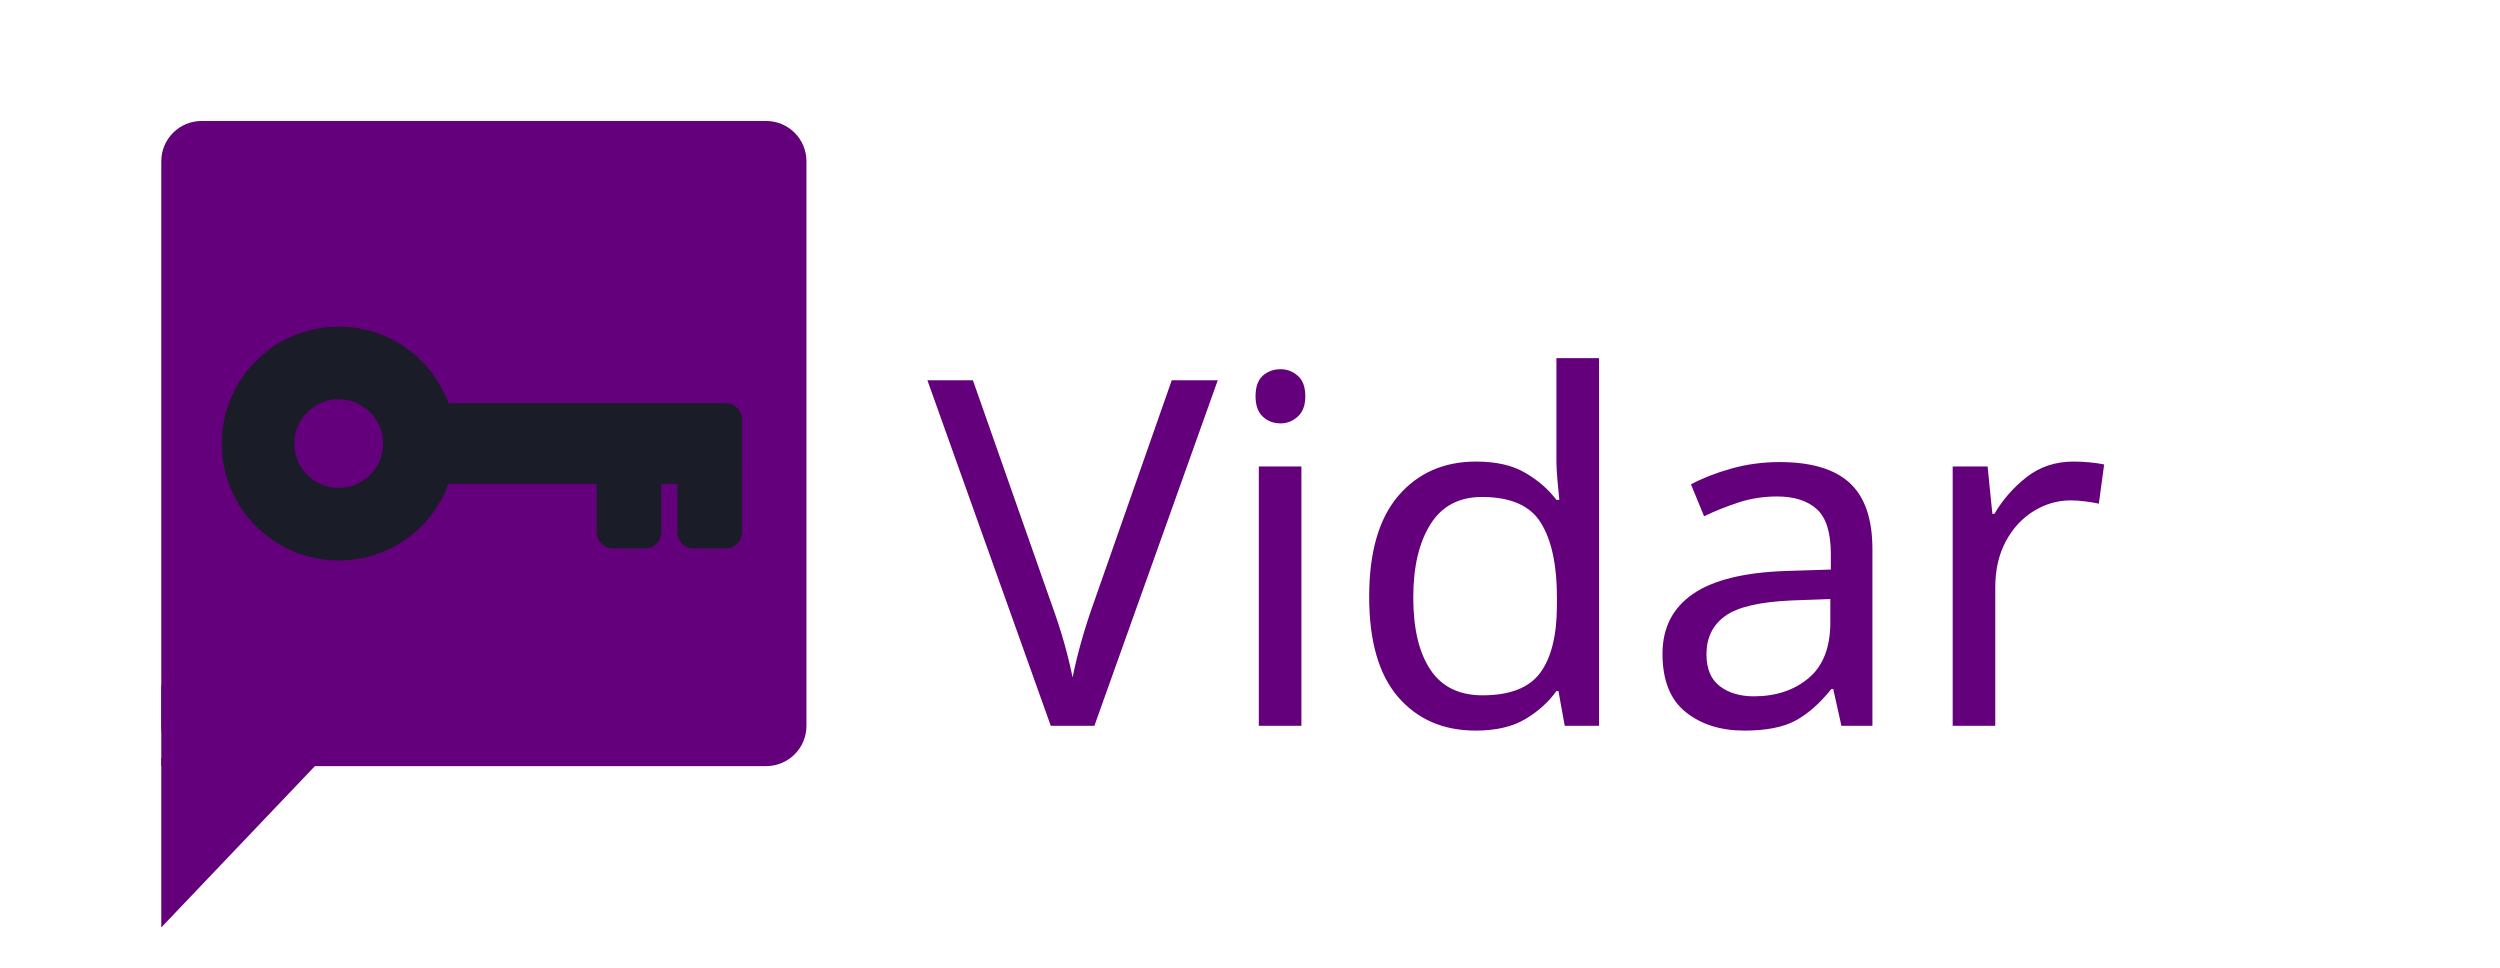
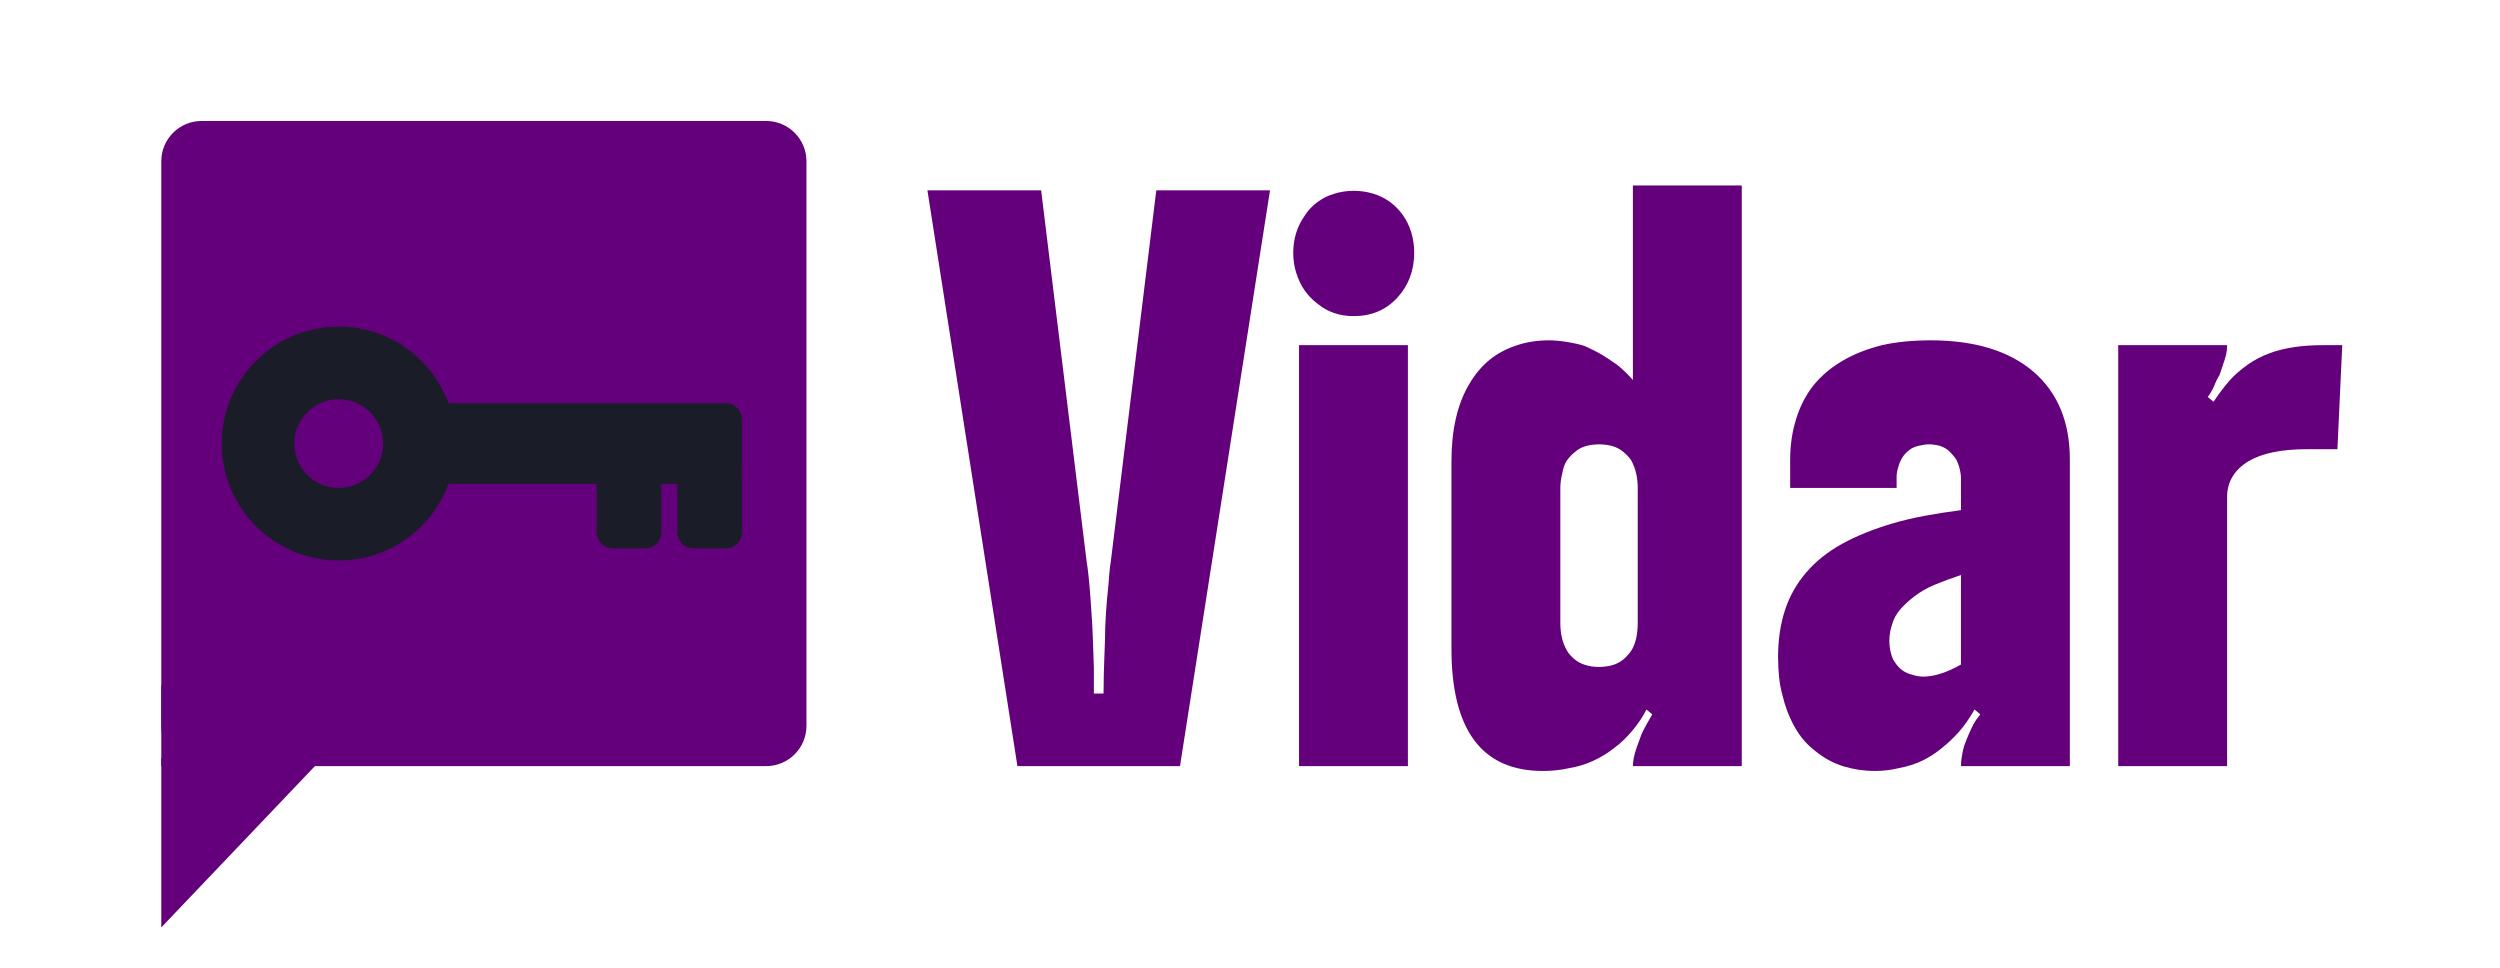
<svg xmlns="http://www.w3.org/2000/svg" width="310" height="120" viewBox="0 0 310 120">
-   <style>
-         @font-face {
-         font-family: 'Boldonse';
-         font-style: normal;
-         font-weight: 400;
-         font-display: swap;
-         src: url(https://fonts.gstatic.com/s/boldonse/v1/ZgNQjPxGPbbJUZemjB37jGA.woff2)
-         format('woff2');
-         unicode-range: U+0000-00FF, U+0131, U+0152-0153, U+02BB-02BC, U+02C6, U+02DA, U+02DC,
-         U+0304, U+0308, U+0329, U+2000-206F, U+20AC, U+2122, U+2191, U+2193, U+2212, U+2215, U+FEFF,
-         U+FFFD;
-         }
-         text {
-         fill: #64007b;
-         font-size: 60px;
-         font-family: "Boldonse", system-ui;
-         }
-     </style>
-   <text x="115" y="90">Vidar</text>
+   <svg width="175.44" height="72.604" viewBox="0 0 175.44 72.604" x="115" y="23">
+     <path d="M0 .6h14.1l5.64 46.02q.12.66.24 1.8t.21 2.37.15 2.13q.12 1.68.18 3.42t.12 3.42V63h1.2q0-1.38.03-2.34l.06-1.92q.03-.96.09-2.4 0-1.56.12-3.36t.3-3.36l.12-1.56q.06-.72.18-1.44L28.38.6h14.1L31.32 72H11.16zM100.98 0v72h-13.5q0-.36.09-.93t.39-1.41q.3-.78.48-1.32t.72-1.5q.18-.3.36-.63t.36-.63l-.72-.6q-.66 1.32-1.74 2.61t-2.22 2.13q-1.2.96-2.64 1.62t-2.94.9q-.78.18-1.62.27t-1.68.09q-11.34 0-11.34-15.18V34.2q0-5.88 2.22-9.6 1.02-1.74 2.46-2.94t3.48-1.86q1.8-.6 3.96-.6.96 0 2.25.21t2.19.51q1.32.6 2.07 1.05t1.95 1.29q.96.78 1.92 1.86V0zm27.18 40.26V36.3q0-.6-.21-1.35t-.51-1.17q-.36-.48-.78-.87t-1.14-.63q-.72-.18-1.32-.18-.54 0-1.29.18t-1.17.54q-.96.72-1.32 1.98-.24.72-.24 1.32v1.38h-13.2v-3.54q0-2.64.75-5.04t2.19-4.2q2.94-3.54 8.46-4.92 1.32-.3 2.85-.45t3.15-.15q8.22 0 12.78 3.9 4.5 3.9 4.5 10.86V72h-13.5q0-.54.12-1.29t.3-1.29q.24-.66.51-1.29t.63-1.35q.3-.54.84-1.2l-.72-.6q-.96 1.68-1.95 2.79t-2.13 2.01q-1.08.9-2.37 1.53t-2.91.93q-.72.18-1.47.27t-1.53.09q-1.98 0-3.87-.57t-3.57-1.95q-1.5-1.14-2.52-2.97t-1.5-3.93q-.3-1.08-.42-2.28t-.12-2.46q0-3.12.84-5.73t2.64-4.71 4.47-3.57 6.33-2.55q1.86-.54 3.96-.93t4.44-.69M147.66 72V19.8h13.5q0 .66-.12 1.17t-.42 1.35l-.36 1.08q-.06.18-.21.39t-.57 1.23q-.3.66-.72 1.2l.72.6q.96-1.44 1.89-2.52t2.37-2.1q2.4-1.68 5.76-2.16 1.56-.24 3.6-.24h2.34l-.6 12.9h-3.78q-4.74 0-7.26 1.5-2.64 1.62-2.64 4.44V72zm-88.08 0h-13.5V19.8h13.5zm28.5-17.76V37.56q0-1.98-.78-3.42-.24-.42-.87-.99t-1.41-.81-1.74-.24q-.84 0-1.62.21t-1.38.75q-.6.48-.99 1.05t-.57 1.59q-.24.96-.24 1.86v16.68q0 1.98.78 3.36.24.48.87 1.05t1.47.81q.72.24 1.68.24.84 0 1.62-.21t1.44-.75q.54-.48.93-1.05t.63-1.59q.18-.96.18-1.86M45.36 8.34q0-2.58 1.44-4.62.6-.96 1.59-1.68t2.07-1.02q1.14-.36 2.4-.36 1.2 0 2.34.33t2.16 1.05Q59.28 3.48 60 5.82q.36 1.2.36 2.52 0 3.3-2.1 5.58t-5.4 2.28q-2.58 0-4.44-1.5-.96-.72-1.62-1.65t-1.08-2.25q-.36-1.14-.36-2.46m82.8 51.06V48.3q-1.8.6-3.24 1.2t-2.52 1.44q-.96.72-1.71 1.56t-1.05 1.86q-.36 1.08-.36 2.04 0 .9.21 1.65t.51 1.11q.78 1.2 2.1 1.5.72.24 1.38.24 2.04 0 4.68-1.5" fill="#64007b" />
+   </svg>
  <g transform="translate(20 15)" fill="#64007b">
    <rect width="80" height="80" rx="5" ry="5" />
    <rect width="10" height="10" y="70" rx="0" ry="0" />
-     <polygon points="0,100 0,79 20,79" />
+     <path d="M0 100V79h20z" />
  </g>
  <g transform="translate(42 55)" stroke="#1a1c28" fill="#1a1c28">
    <circle r="10" fill="none" stroke-width="9" />
    <rect width="40" height="10" x="10" y="-5" rx="2" ry="2" stroke="none" />
    <rect width="8" height="11" x="42" y="2" rx="2" ry="2" stroke="none" />
    <rect width="8" height="11" x="32" y="2" rx="2" ry="2" stroke="none" />
  </g>
</svg>
